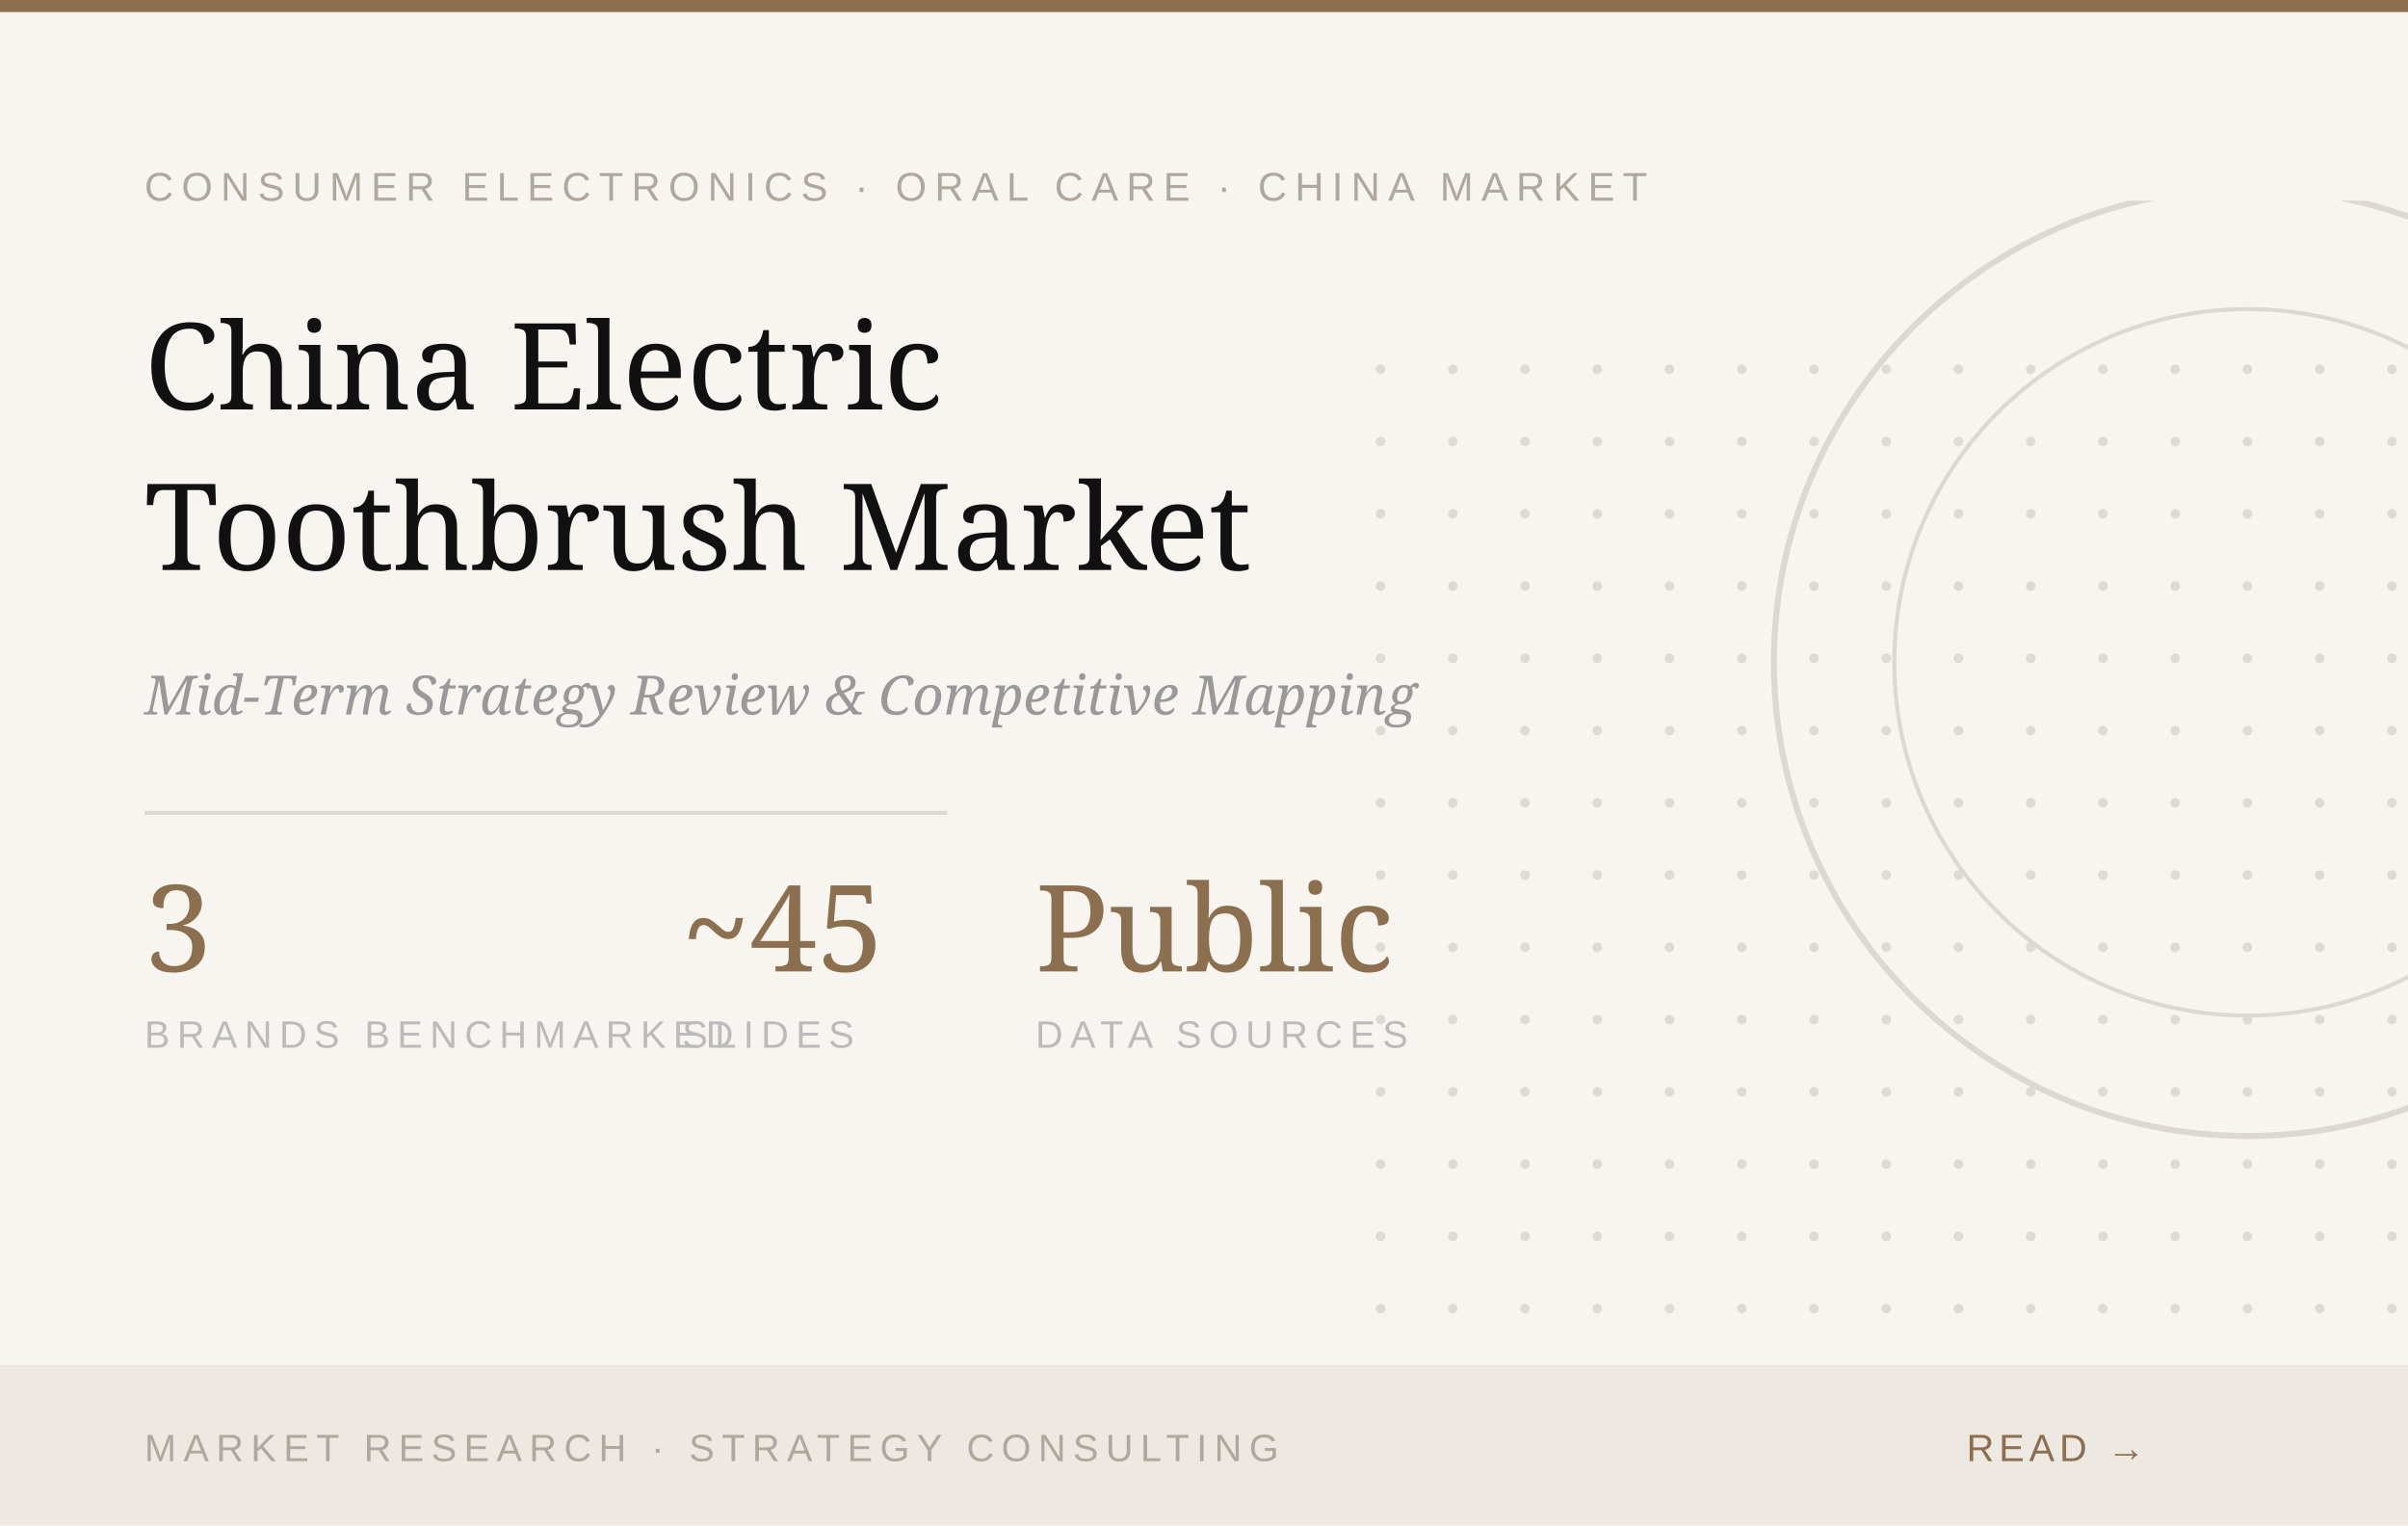
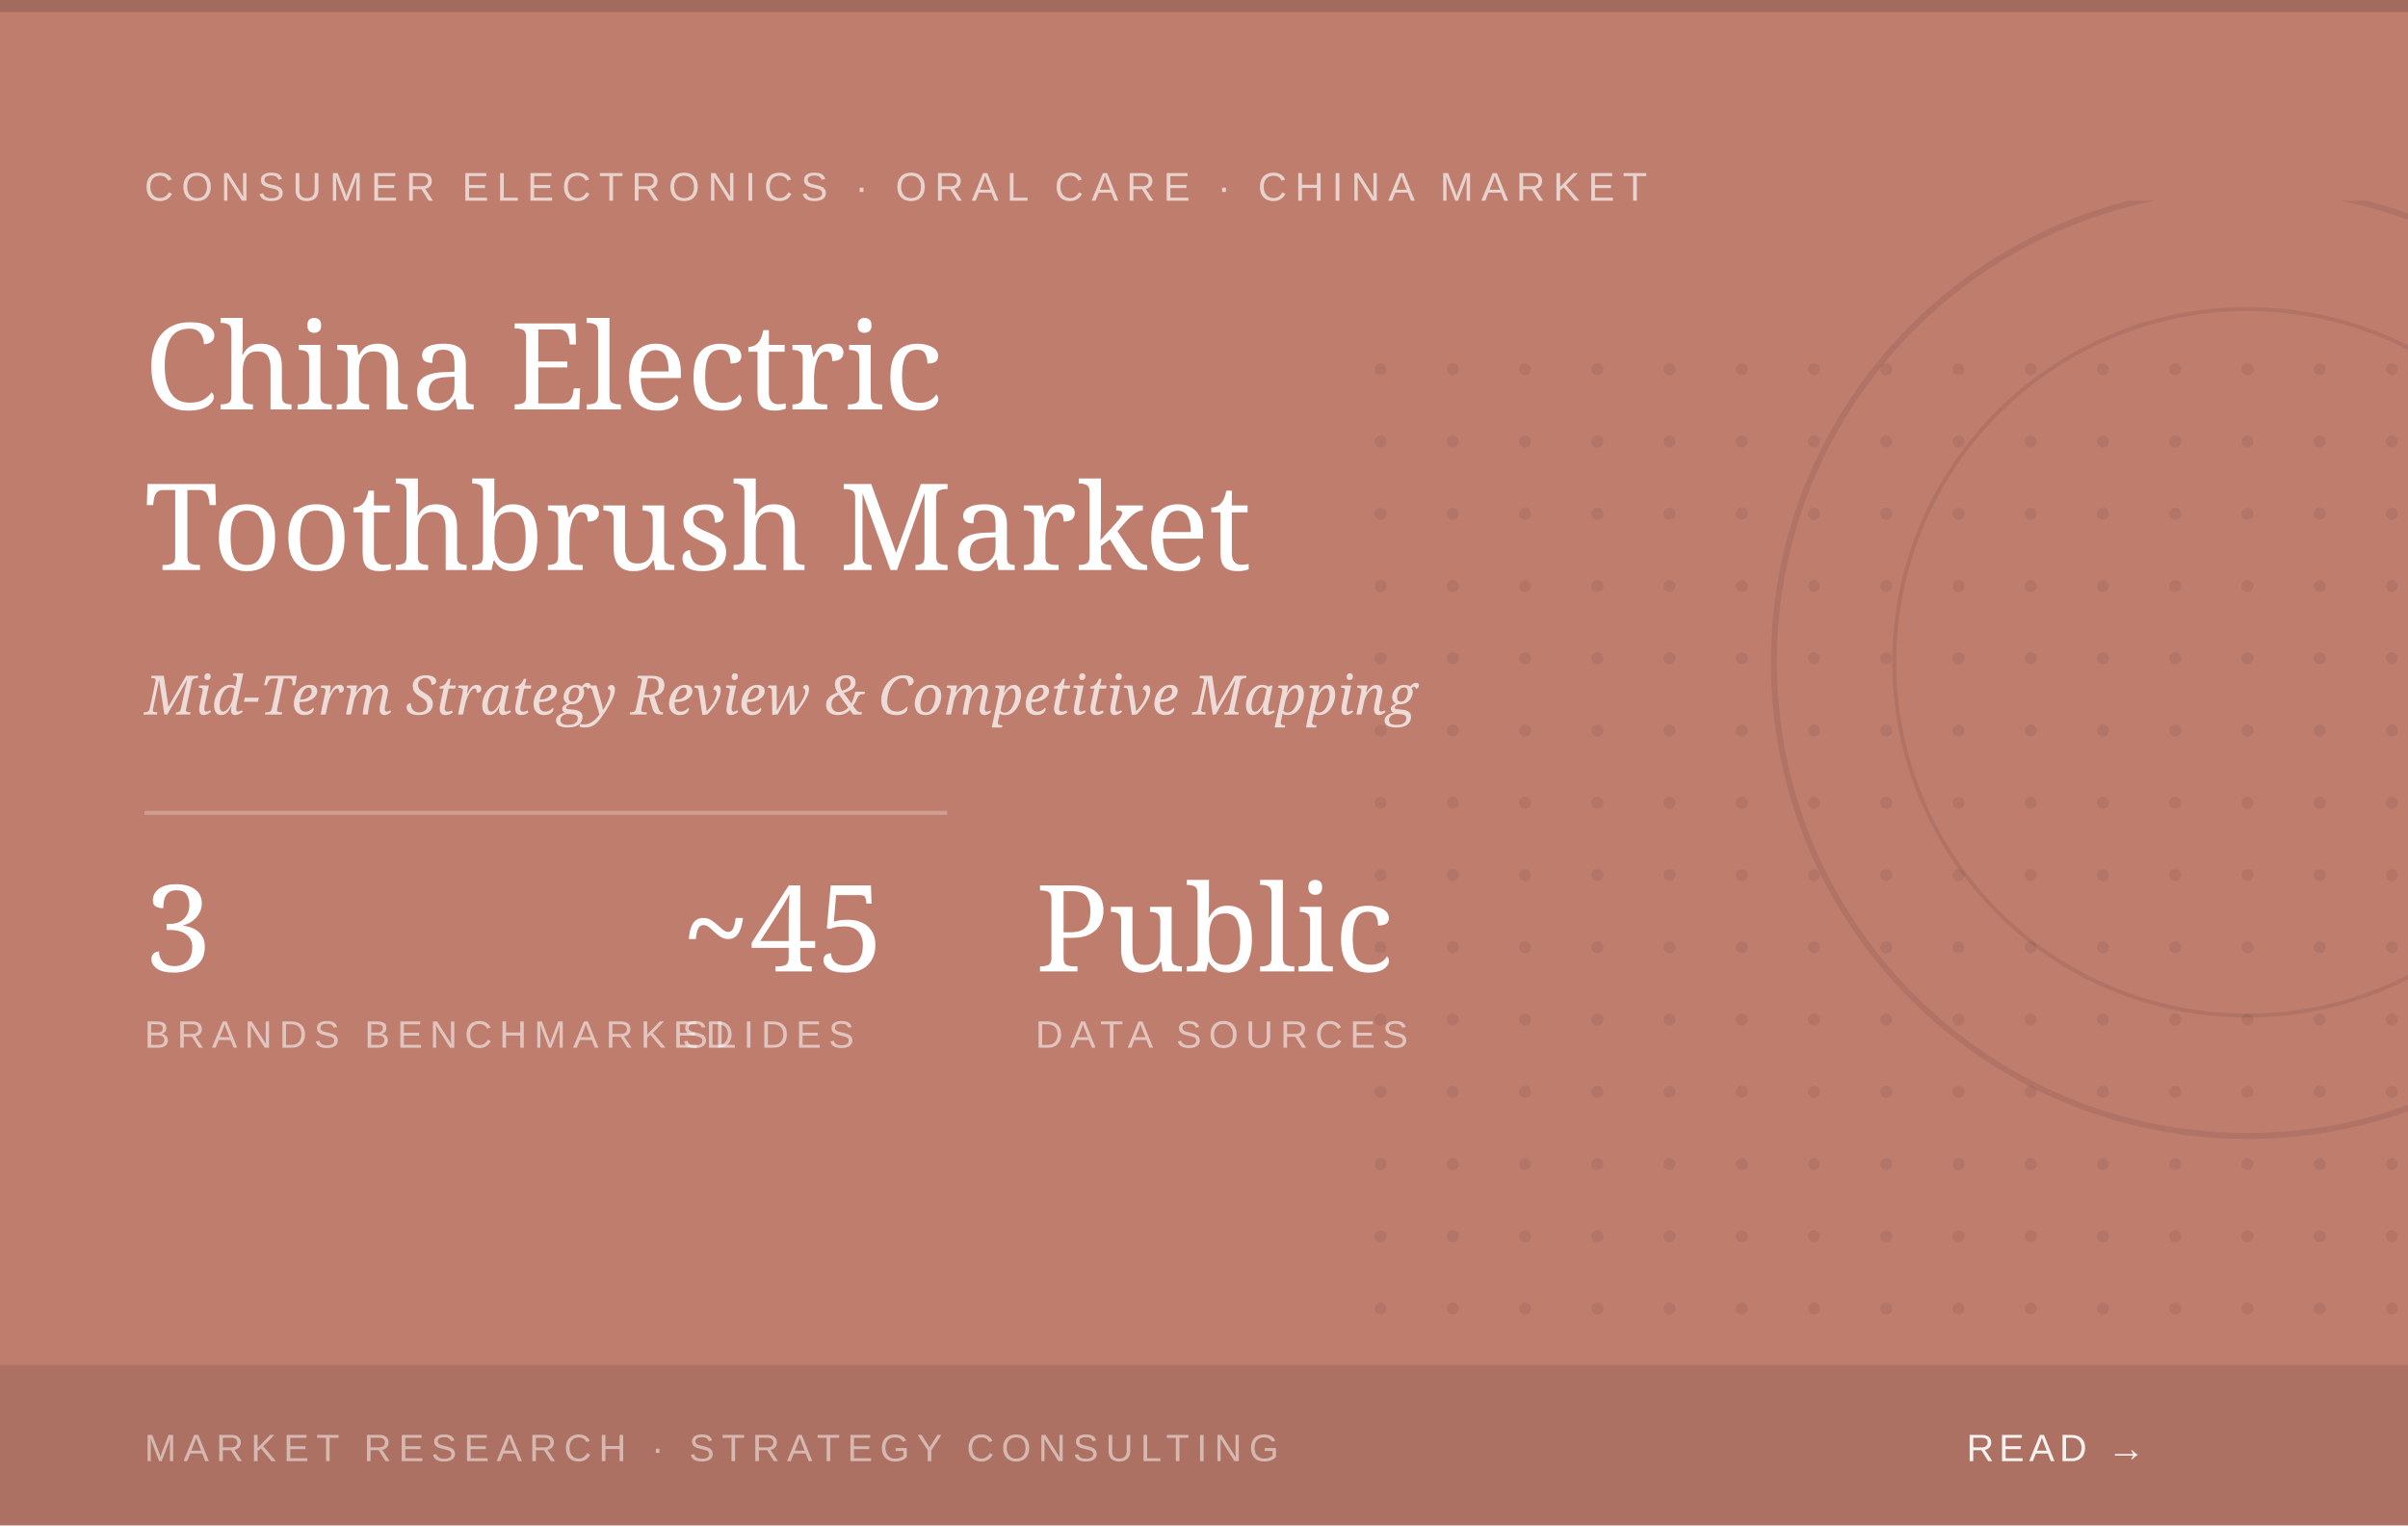
<svg xmlns="http://www.w3.org/2000/svg" viewBox="0 0 600 380" width="600" height="380">
  <defs>
    <pattern id="dots2" x="0" y="0" width="18" height="18" patternUnits="userSpaceOnUse">
-       <circle cx="2" cy="2" r="1.2" fill="#ddd8d0" />
+       <circle cx="2" cy="2" r="1.5" fill="rgba(0,0,0,0.07)" />
    </pattern>
    <clipPath id="clip-arc">
      <rect x="330" y="50" width="270" height="290" />
    </clipPath>
  </defs>
-   <rect width="600" height="380" fill="#f8f4ef" />
-   <rect x="330" y="80" width="270" height="260" fill="url(#dots2)" opacity="0.9" />
-   <circle cx="560" cy="165" r="118" fill="none" stroke="#ddd8d0" stroke-width="1.5" clip-path="url(#clip-arc)" />
-   <circle cx="560" cy="165" r="88" fill="none" stroke="#ddd8d0" stroke-width="1" clip-path="url(#clip-arc)" />
-   <rect x="0" y="0" width="600" height="3" fill="#8B6F4E" />
-   <text x="36" y="50" font-size="10" fill="#b0a89e" font-family="Arial,sans-serif" letter-spacing="2">CONSUMER ELECTRONICS · ORAL CARE · CHINA MARKET</text>
-   <text x="36" y="102" font-size="30" font-weight="400" fill="#111" font-family="Georgia,serif">China Electric</text>
-   <text x="36" y="142" font-size="30" font-weight="400" fill="#111" font-family="Georgia,serif">Toothbrush Market</text>
-   <text x="36" y="178" font-size="13.5" fill="#999" font-family="Georgia,serif" font-style="italic">Mid-Term Strategy Review &amp; Competitive Mapping</text>
-   <rect x="36" y="202" width="200" height="1" fill="#ddd8d0" />
-   <text x="36" y="242" font-size="30" font-weight="400" fill="#8B6F4E" font-family="Georgia,serif">3</text>
-   <text x="36" y="261" font-size="9.5" fill="#bbb" font-family="Arial,sans-serif" letter-spacing="1.8">BRANDS BENCHMARKED</text>
-   <text x="170" y="242" font-size="30" font-weight="400" fill="#8B6F4E" font-family="Georgia,serif">~45</text>
-   <text x="170" y="261" font-size="9.5" fill="#bbb" font-family="Arial,sans-serif" letter-spacing="1.8">SLIDES</text>
-   <text x="258" y="242" font-size="30" font-weight="400" fill="#8B6F4E" font-family="Georgia,serif">Public</text>
-   <text x="258" y="261" font-size="9.5" fill="#bbb" font-family="Arial,sans-serif" letter-spacing="1.8">DATA SOURCES</text>
-   <rect x="0" y="340" width="600" height="40" fill="#ede8e1" />
-   <text x="36" y="364" font-size="9.5" fill="#b0a89e" font-family="Arial,sans-serif" letter-spacing="1.8">MARKET RESEARCH · STRATEGY CONSULTING</text>
-   <text x="490" y="364" font-size="9.5" fill="#8B6F4E" font-family="Arial,sans-serif" letter-spacing="1.2">READ →</text>
+   <rect width="600" height="380" fill="#bf7d6e" />
+   <rect x="330" y="80" width="270" height="260" fill="url(#dots2)" />
+   <circle cx="560" cy="165" r="118" fill="none" stroke="rgba(0,0,0,0.08)" stroke-width="1.5" clip-path="url(#clip-arc)" />
+   <circle cx="560" cy="165" r="88" fill="none" stroke="rgba(0,0,0,0.08)" stroke-width="1" clip-path="url(#clip-arc)" />
+   <rect x="0" y="0" width="600" height="3" fill="rgba(0,0,0,0.15)" />
+   <text x="36" y="50" font-size="10" fill="rgba(255,255,255,0.65)" font-family="Arial,sans-serif" letter-spacing="2">CONSUMER ELECTRONICS · ORAL CARE · CHINA MARKET</text>
+   <text x="36" y="102" font-size="30" font-weight="400" fill="#ffffff" font-family="Georgia,serif">China Electric</text>
+   <text x="36" y="142" font-size="30" font-weight="400" fill="#ffffff" font-family="Georgia,serif">Toothbrush Market</text>
+   <text x="36" y="178" font-size="13.5" fill="rgba(255,255,255,0.72)" font-family="Georgia,serif" font-style="italic">Mid-Term Strategy Review &amp; Competitive Mapping</text>
+   <rect x="36" y="202" width="200" height="1" fill="rgba(255,255,255,0.25)" />
+   <text x="36" y="242" font-size="30" font-weight="400" fill="#ffffff" font-family="Georgia,serif">3</text>
+   <text x="36" y="261" font-size="9.5" fill="rgba(255,255,255,0.55)" font-family="Arial,sans-serif" letter-spacing="1.8">BRANDS BENCHMARKED</text>
+   <text x="170" y="242" font-size="30" font-weight="400" fill="#ffffff" font-family="Georgia,serif">~45</text>
+   <text x="170" y="261" font-size="9.5" fill="rgba(255,255,255,0.55)" font-family="Arial,sans-serif" letter-spacing="1.8">SLIDES</text>
+   <text x="258" y="242" font-size="30" font-weight="400" fill="#ffffff" font-family="Georgia,serif">Public</text>
+   <text x="258" y="261" font-size="9.5" fill="rgba(255,255,255,0.55)" font-family="Arial,sans-serif" letter-spacing="1.8">DATA SOURCES</text>
+   <rect x="0" y="340" width="600" height="40" fill="rgba(0,0,0,0.1)" />
+   <text x="36" y="364" font-size="9.5" fill="rgba(255,255,255,0.5)" font-family="Arial,sans-serif" letter-spacing="1.8">MARKET RESEARCH · STRATEGY CONSULTING</text>
+   <text x="490" y="364" font-size="9.5" fill="rgba(255,255,255,0.9)" font-family="Arial,sans-serif" letter-spacing="1.2">READ →</text>
</svg>
